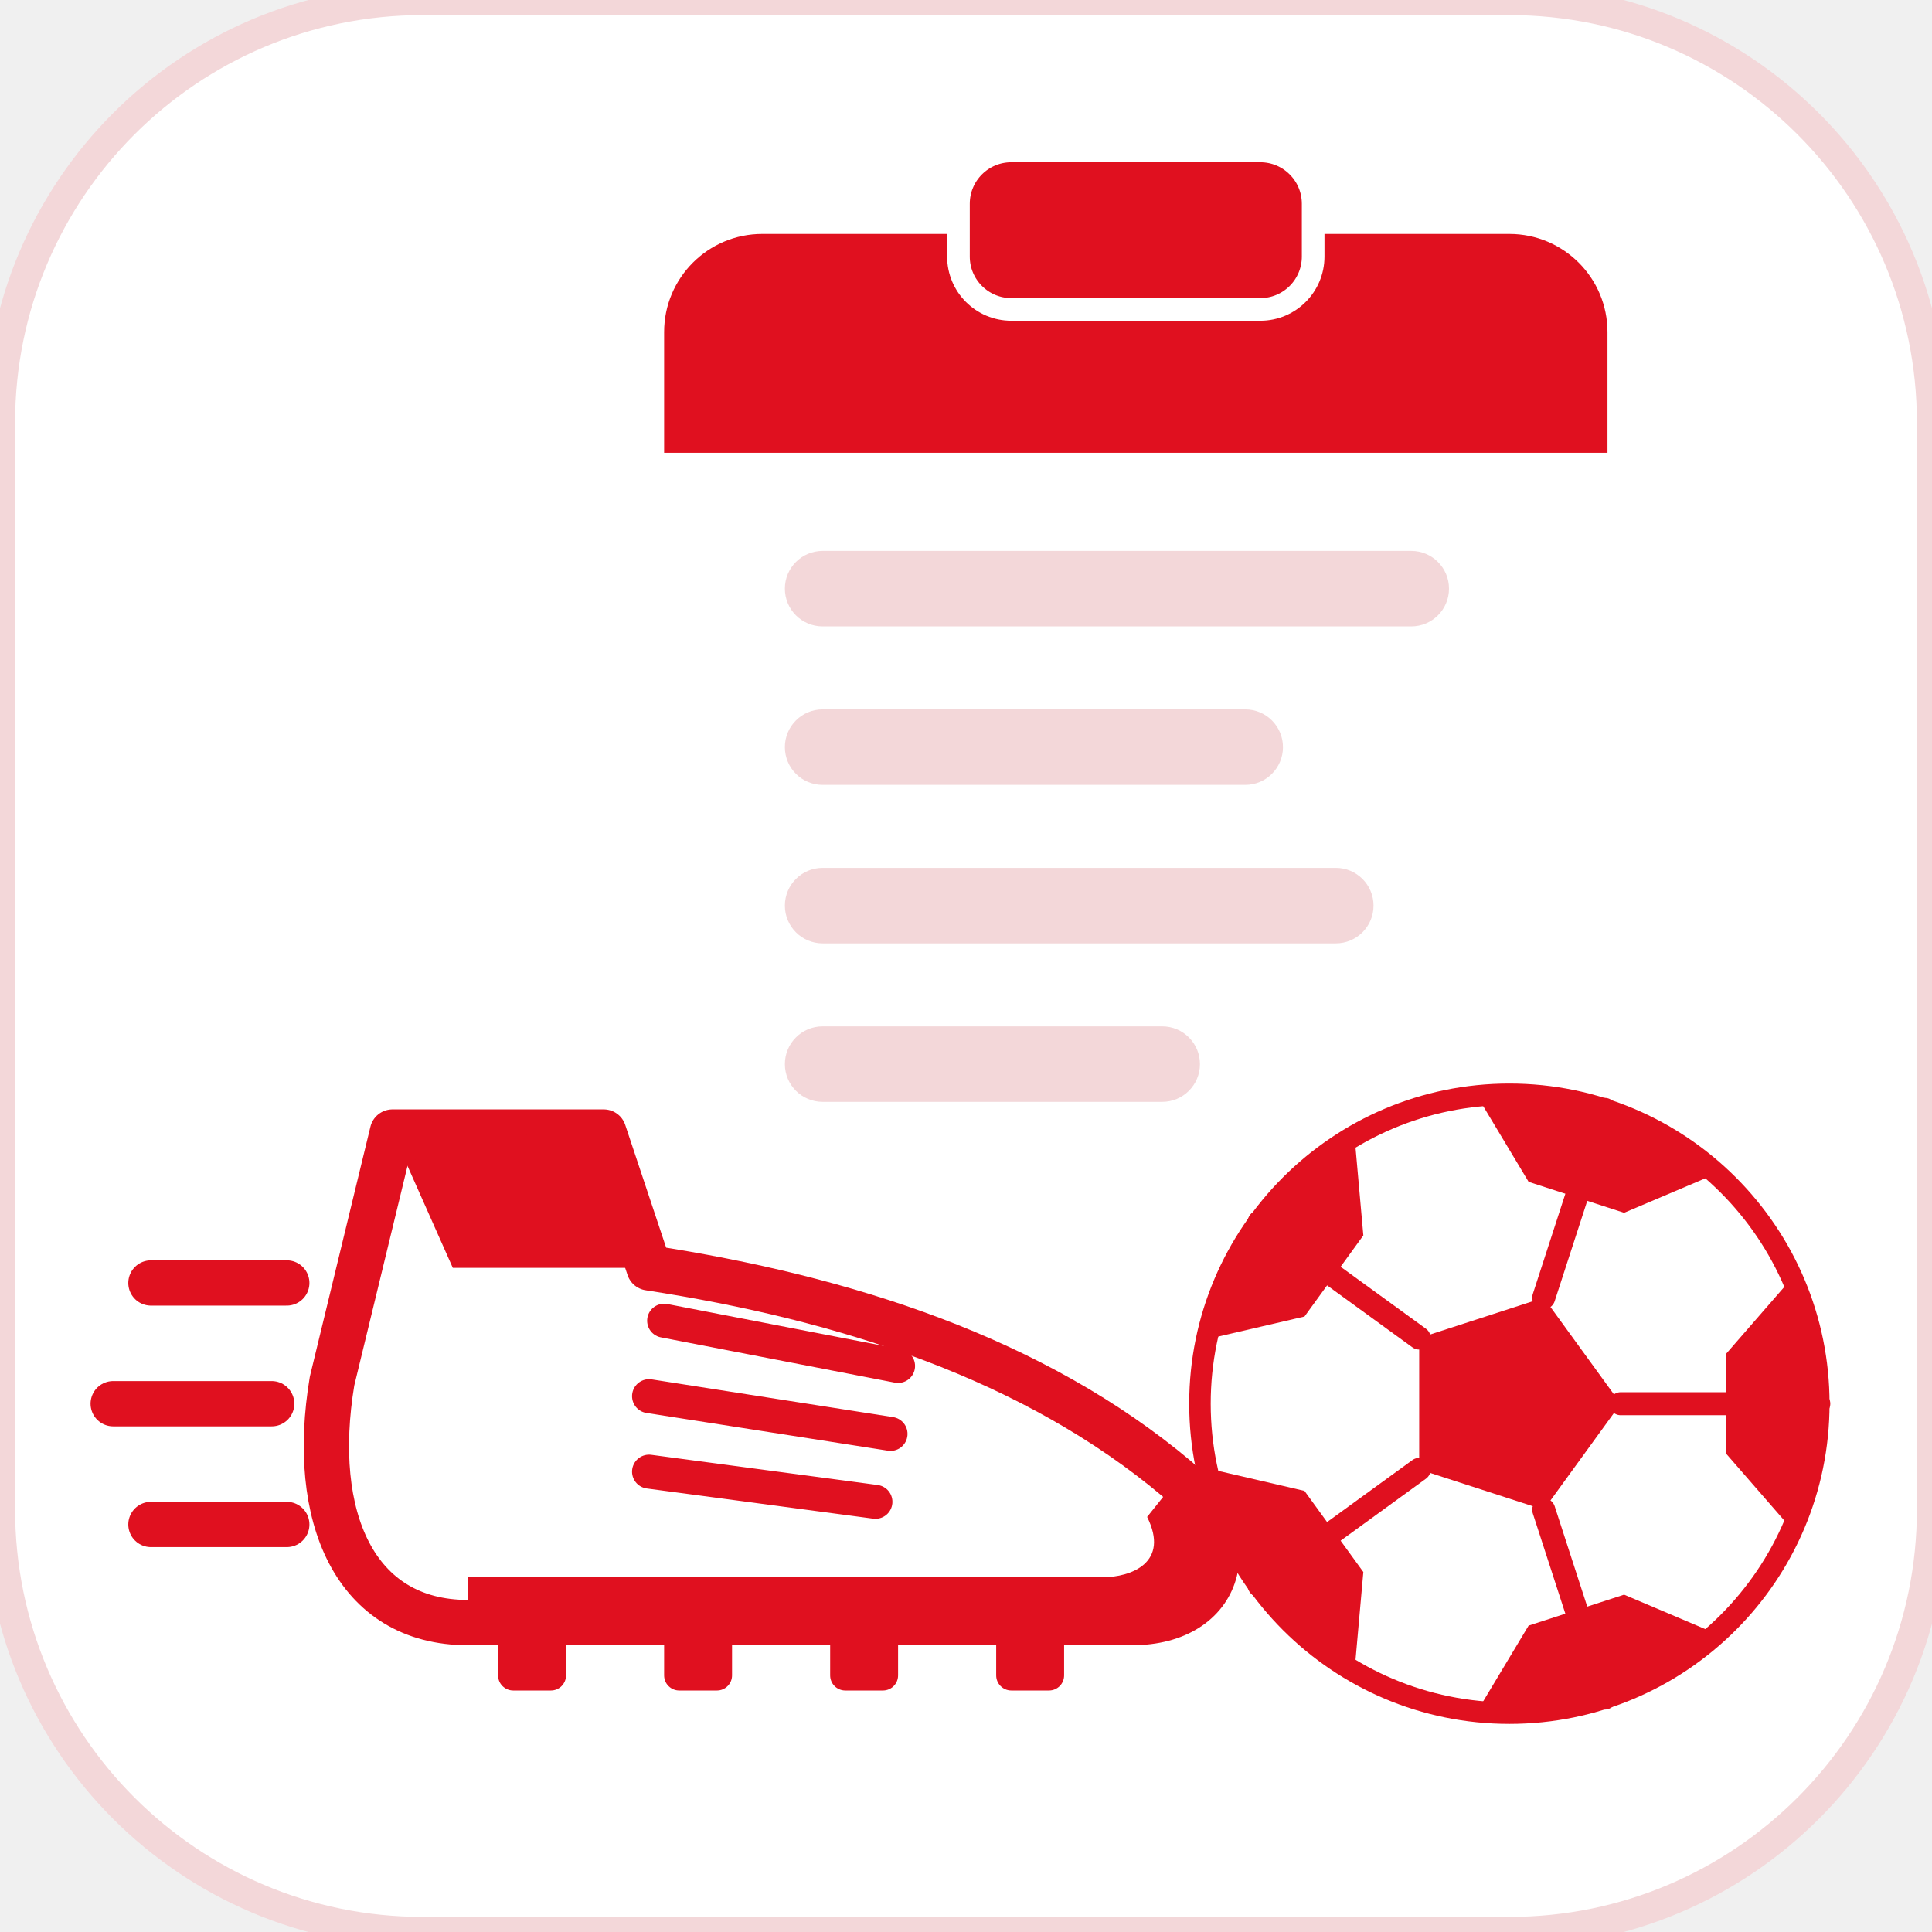
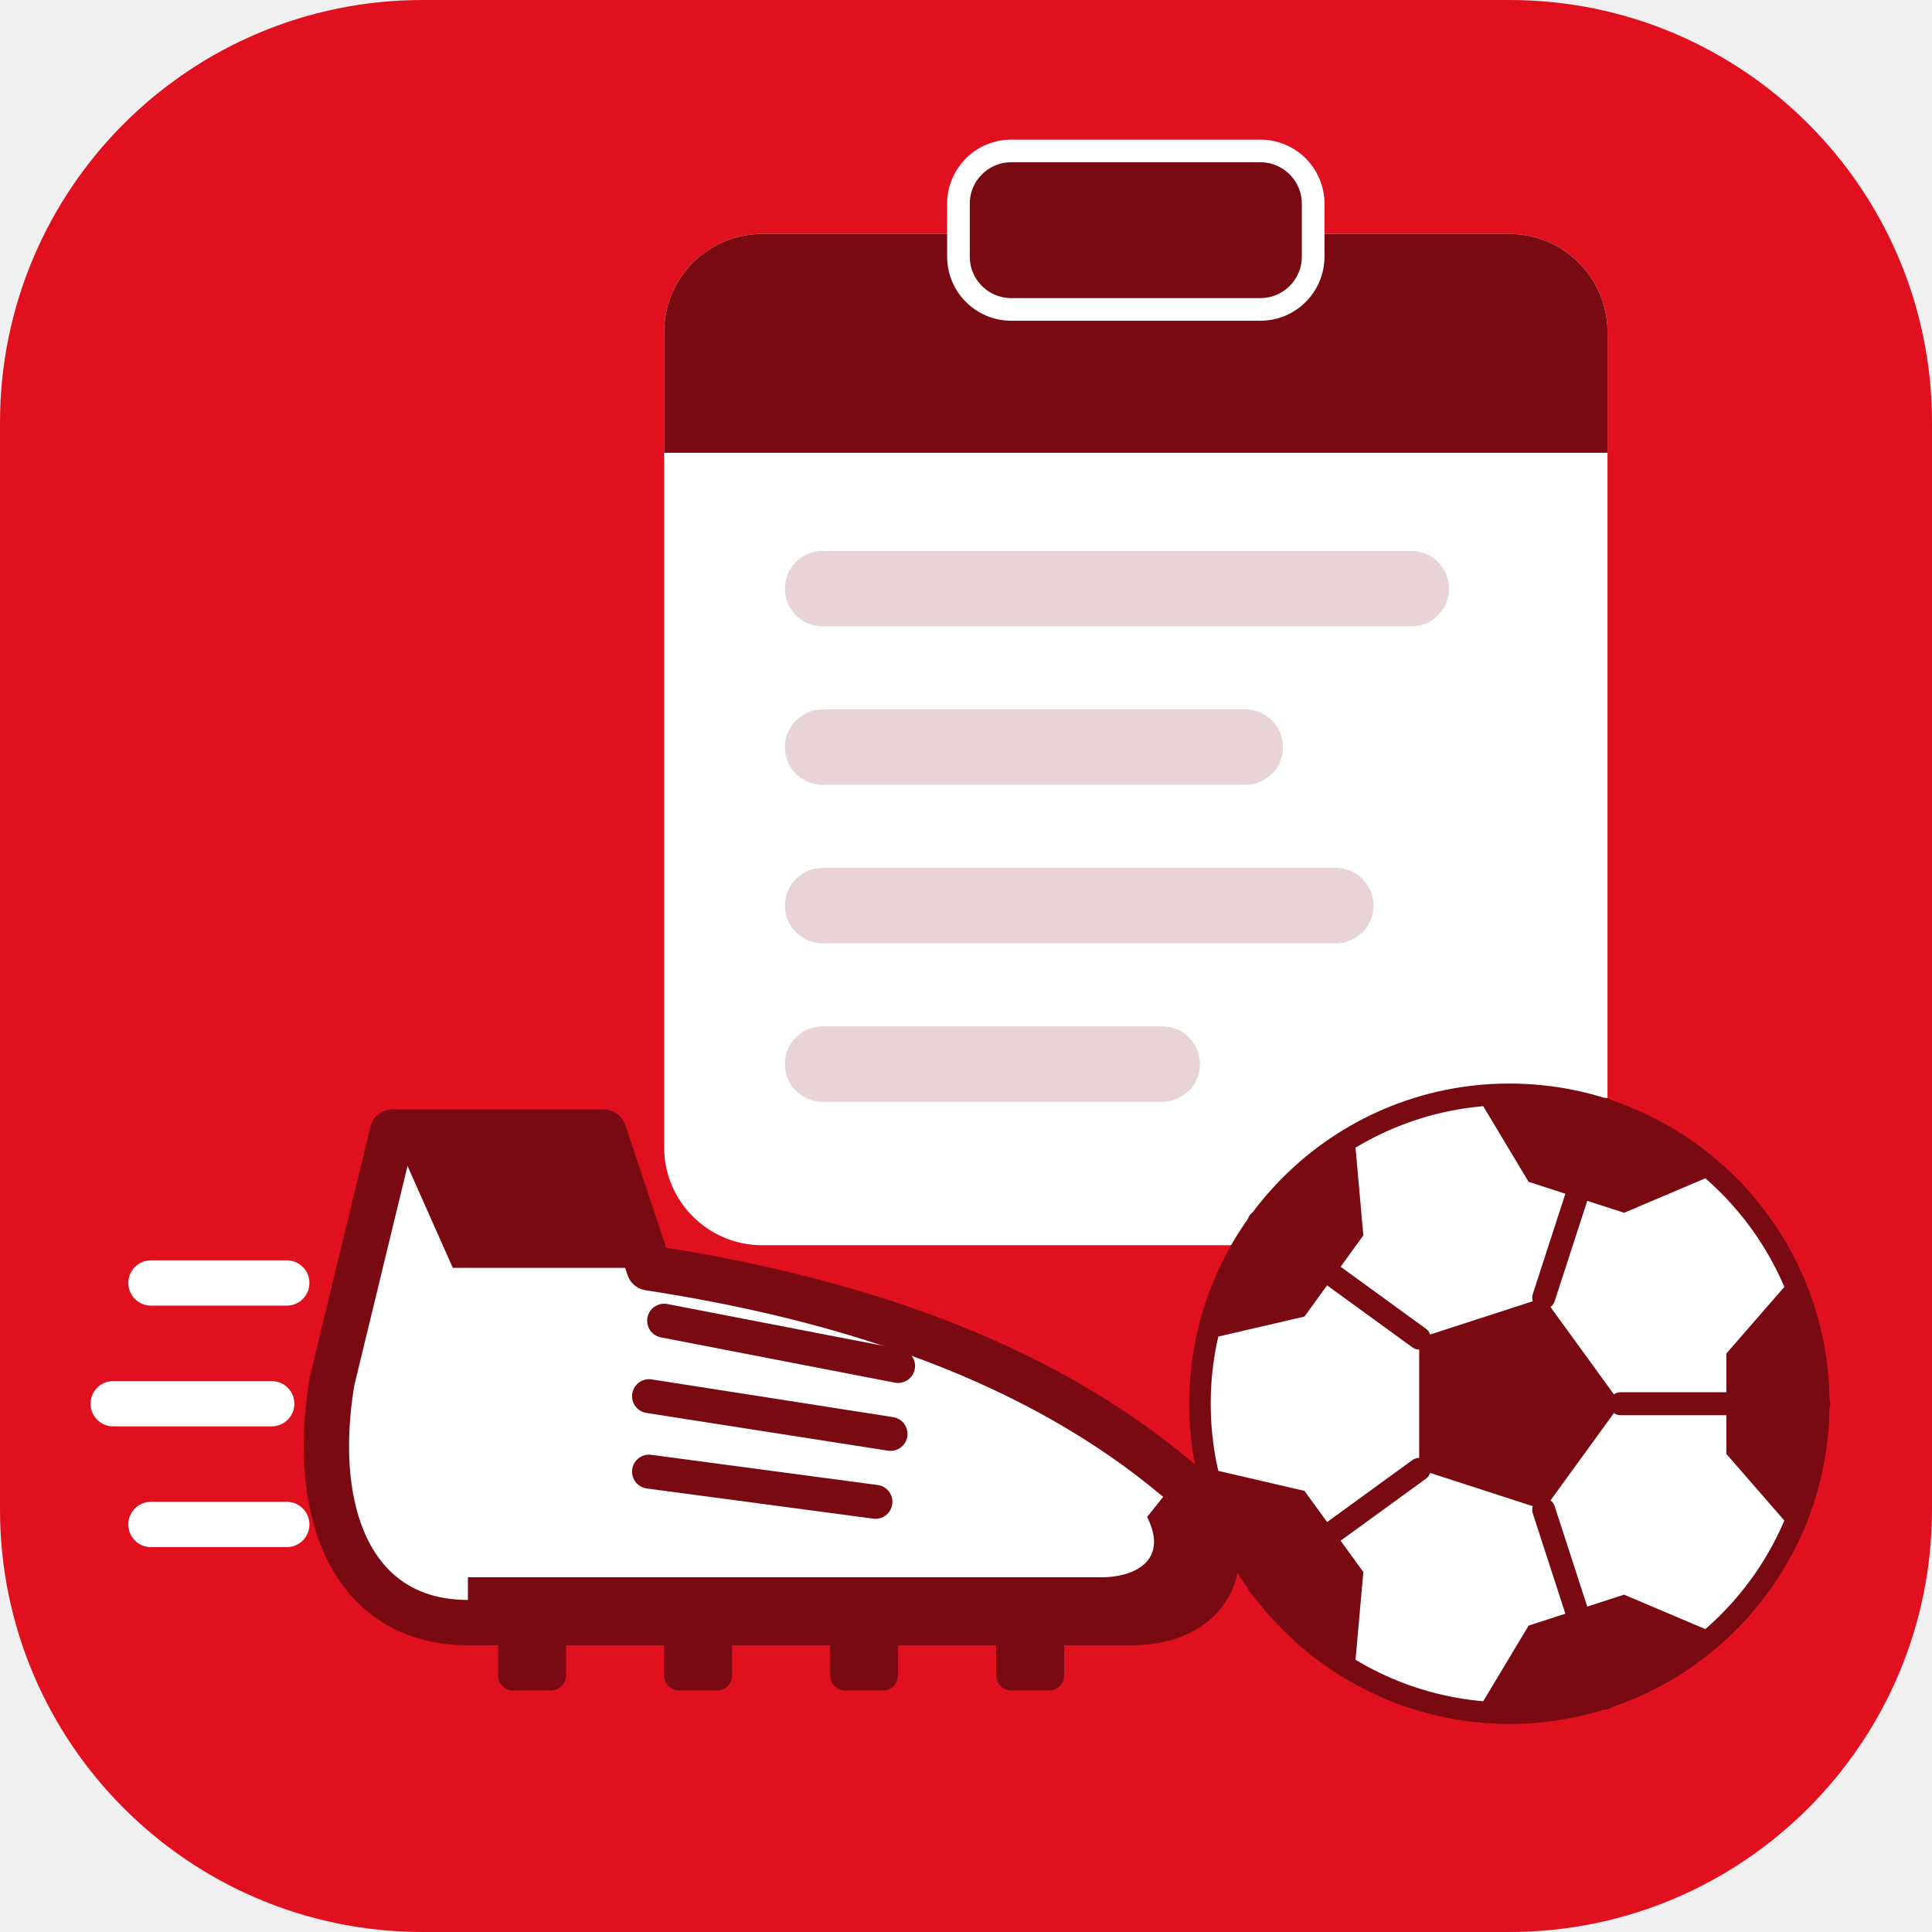
<svg xmlns="http://www.w3.org/2000/svg" viewBox="0 0 512 512">
-   <rect x="0" y="0" width="512" height="512" rx="112" fill="#FFFFFF" stroke="#F3D7D9" stroke-width="8" />
+   <rect x="0" y="0" width="512" height="512" rx="112" fill="#E0101F" />
  <rect x="176" y="62" width="250" height="268" rx="26" fill="#FFFFFF" />
-   <path d="M176 88 A26 26 0 0 1 202 62 L400 62 A26 26 0 0 1 426 88 L426 120 L176 120 Z" fill="#E0101F" />
-   <rect x="254" y="40" width="94" height="42" rx="14" fill="#E0101F" />
+   <path d="M176 88 A26 26 0 0 1 202 62 L400 62 A26 26 0 0 1 426 88 L426 120 L176 120 Z" fill="#7A0A12" />
+   <rect x="254" y="40" width="94" height="42" rx="14" fill="#7A0A12" />
  <rect x="254" y="40" width="94" height="42" rx="14" fill="none" stroke="#FFFFFF" stroke-width="6" />
-   <rect x="208" y="146" width="176" height="20" rx="10" fill="#F3D7D9" />
-   <rect x="208" y="188" width="132" height="20" rx="10" fill="#F3D7D9" />
-   <rect x="208" y="230" width="156" height="20" rx="10" fill="#F3D7D9" />
-   <rect x="208" y="272" width="110" height="20" rx="10" fill="#F3D7D9" />
-   <path d="M40 340 L76 340 M30 372 L72 372 M40 404 L76 404" stroke="#E0101F" stroke-width="12" stroke-linecap="round" />
+   <rect x="208" y="146" width="176" height="20" rx="10" fill="#E8D4D6" />
+   <rect x="208" y="188" width="132" height="20" rx="10" fill="#E8D4D6" />
+   <rect x="208" y="230" width="156" height="20" rx="10" fill="#E8D4D6" />
+   <rect x="208" y="272" width="110" height="20" rx="10" fill="#E8D4D6" />
+   <path d="M40 340 L76 340 M30 372 L72 372 M40 404 L76 404" stroke="#FFFFFF" stroke-width="12" stroke-linecap="round" />
  <g>
-     <path d="M104 300 L160 300 L172 336 C224 344 274 360 312 392 C330 408 324 430 300 430 L124 430 C94 430 82 402 88 366 Z" fill="#FFFFFF" stroke="#E0101F" stroke-width="12" stroke-linejoin="round" />
-     <path d="M104 300 L160 300 L172 336 L120 336 Z" fill="#E0101F" />
-     <path d="M124 430 L300 430 C324 430 330 408 312 392 L304 402 C310 414 300 418 292 418 L124 418 Z" fill="#E0101F" />
-     <path d="M176 350 L238 362 M172 370 L236 380 M172 390 L232 398" stroke="#E0101F" stroke-width="9" stroke-linecap="round" />
-     <g fill="#E0101F">
+     <path d="M104 300 L160 300 L172 336 C224 344 274 360 312 392 C330 408 324 430 300 430 L124 430 C94 430 82 402 88 366 Z" fill="#FFFFFF" stroke="#7A0A12" stroke-width="12" stroke-linejoin="round" />
+     <path d="M104 300 L160 300 L172 336 L120 336 Z" fill="#7A0A12" />
+     <path d="M124 430 L300 430 C324 430 330 408 312 392 L304 402 C310 414 300 418 292 418 L124 418 Z" fill="#7A0A12" />
+     <path d="M176 350 L238 362 M172 370 L236 380 M172 390 L232 398" stroke="#7A0A12" stroke-width="9" stroke-linecap="round" />
+     <g fill="#7A0A12">
      <rect x="132" y="430" width="18" height="18" rx="4" />
      <rect x="176" y="430" width="18" height="18" rx="4" />
      <rect x="220" y="430" width="18" height="18" rx="4" />
      <rect x="264" y="430" width="18" height="18" rx="4" />
    </g>
-     <path d="M104 300 C126 308 146 308 160 300" fill="none" stroke="#E0101F" stroke-width="10" stroke-linecap="round" />
+     <path d="M104 300 C126 308 146 308 160 300" fill="none" stroke="#7A0A12" stroke-width="10" stroke-linecap="round" />
  </g>
  <clipPath id="c400372">
    <circle cx="400" cy="372" r="82" />
  </clipPath>
  <circle cx="400" cy="372" r="82" fill="#FFFFFF" />
-   <polygon points="409.1,343.9 429.5,372.0 409.1,400.1 376.1,389.4 376.1,354.6" fill="#E0101F" />
-   <line x1="409.1" y1="343.9" x2="425.3" y2="294.0" stroke="#E0101F" stroke-width="6.1" stroke-linecap="round" />
-   <polygon points="377.8,267.7 479.2,300.7 430.4,321.4 405.1,313.2" fill="#E0101F" clip-path="url(#c400372)" />
-   <line x1="429.5" y1="372.0" x2="482.0" y2="372.0" stroke="#E0101F" stroke-width="6.1" stroke-linecap="round" />
-   <polygon points="492.3,318.7 492.3,425.3 457.5,385.3 457.5,358.7" fill="#E0101F" clip-path="url(#c400372)" />
-   <line x1="409.1" y1="400.1" x2="425.3" y2="450.0" stroke="#E0101F" stroke-width="6.1" stroke-linecap="round" />
-   <polygon points="479.2,443.3 377.8,476.3 405.1,430.8 430.4,422.6" fill="#E0101F" clip-path="url(#c400372)" />
-   <line x1="376.1" y1="389.4" x2="333.7" y2="420.2" stroke="#E0101F" stroke-width="6.1" stroke-linecap="round" />
-   <polygon points="356.6,469.4 294.0,383.1 345.7,395.1 361.3,416.6" fill="#E0101F" clip-path="url(#c400372)" />
-   <line x1="376.1" y1="354.6" x2="333.7" y2="323.8" stroke="#E0101F" stroke-width="6.1" stroke-linecap="round" />
-   <polygon points="294.0,360.9 356.6,274.6 361.3,327.4 345.7,348.9" fill="#E0101F" clip-path="url(#c400372)" />
-   <circle cx="400" cy="372" r="82" fill="none" stroke="#E0101F" stroke-width="5.7" />
+   <polygon points="409.1,343.9 429.5,372.0 409.1,400.1 376.1,389.4 376.1,354.6" fill="#7A0A12" />
+   <line x1="409.1" y1="343.9" x2="425.3" y2="294.0" stroke="#7A0A12" stroke-width="6.1" stroke-linecap="round" />
+   <polygon points="377.8,267.7 479.2,300.7 430.4,321.4 405.1,313.2" fill="#7A0A12" clip-path="url(#c400372)" />
+   <line x1="429.5" y1="372.0" x2="482.0" y2="372.0" stroke="#7A0A12" stroke-width="6.1" stroke-linecap="round" />
+   <polygon points="492.3,318.7 492.3,425.3 457.5,385.3 457.5,358.7" fill="#7A0A12" clip-path="url(#c400372)" />
+   <line x1="409.1" y1="400.1" x2="425.3" y2="450.0" stroke="#7A0A12" stroke-width="6.1" stroke-linecap="round" />
+   <polygon points="479.2,443.3 377.8,476.3 405.1,430.8 430.4,422.6" fill="#7A0A12" clip-path="url(#c400372)" />
+   <line x1="376.1" y1="389.4" x2="333.7" y2="420.2" stroke="#7A0A12" stroke-width="6.1" stroke-linecap="round" />
+   <polygon points="356.6,469.4 294.0,383.1 345.7,395.1 361.3,416.6" fill="#7A0A12" clip-path="url(#c400372)" />
+   <line x1="376.1" y1="354.6" x2="333.7" y2="323.8" stroke="#7A0A12" stroke-width="6.1" stroke-linecap="round" />
+   <polygon points="294.0,360.9 356.6,274.6 361.3,327.4 345.7,348.9" fill="#7A0A12" clip-path="url(#c400372)" />
+   <circle cx="400" cy="372" r="82" fill="none" stroke="#7A0A12" stroke-width="5.7" />
</svg>
